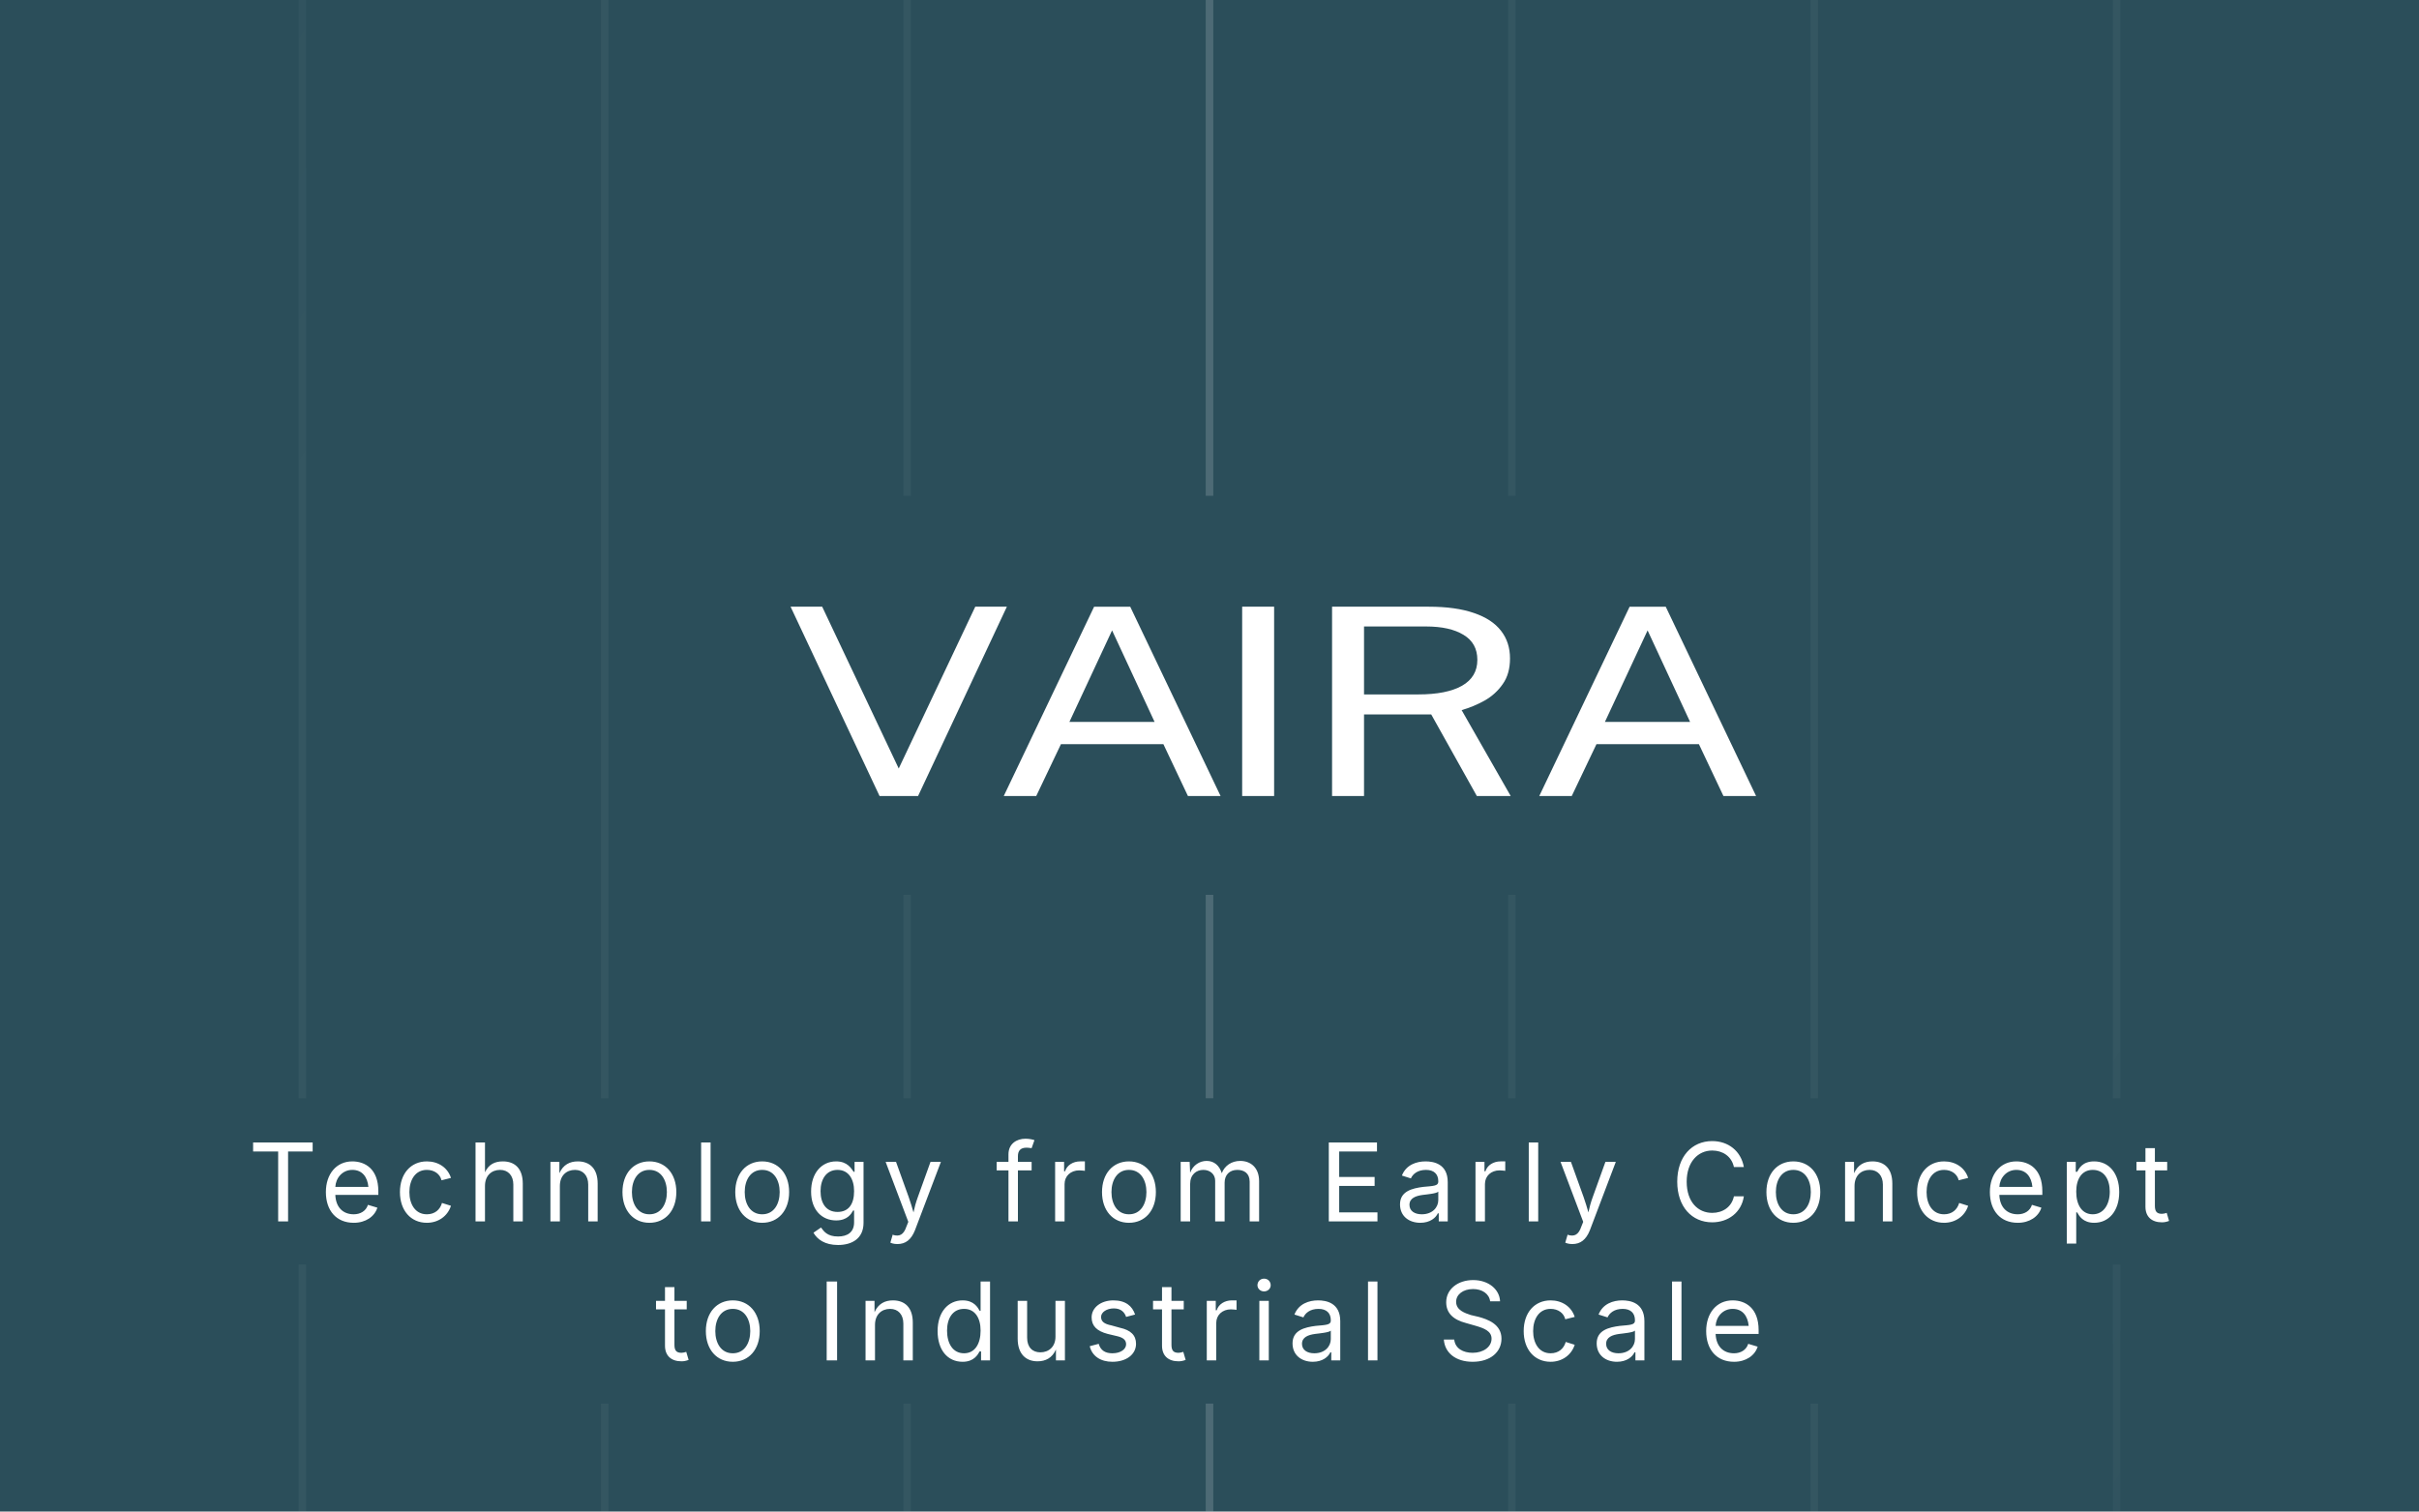
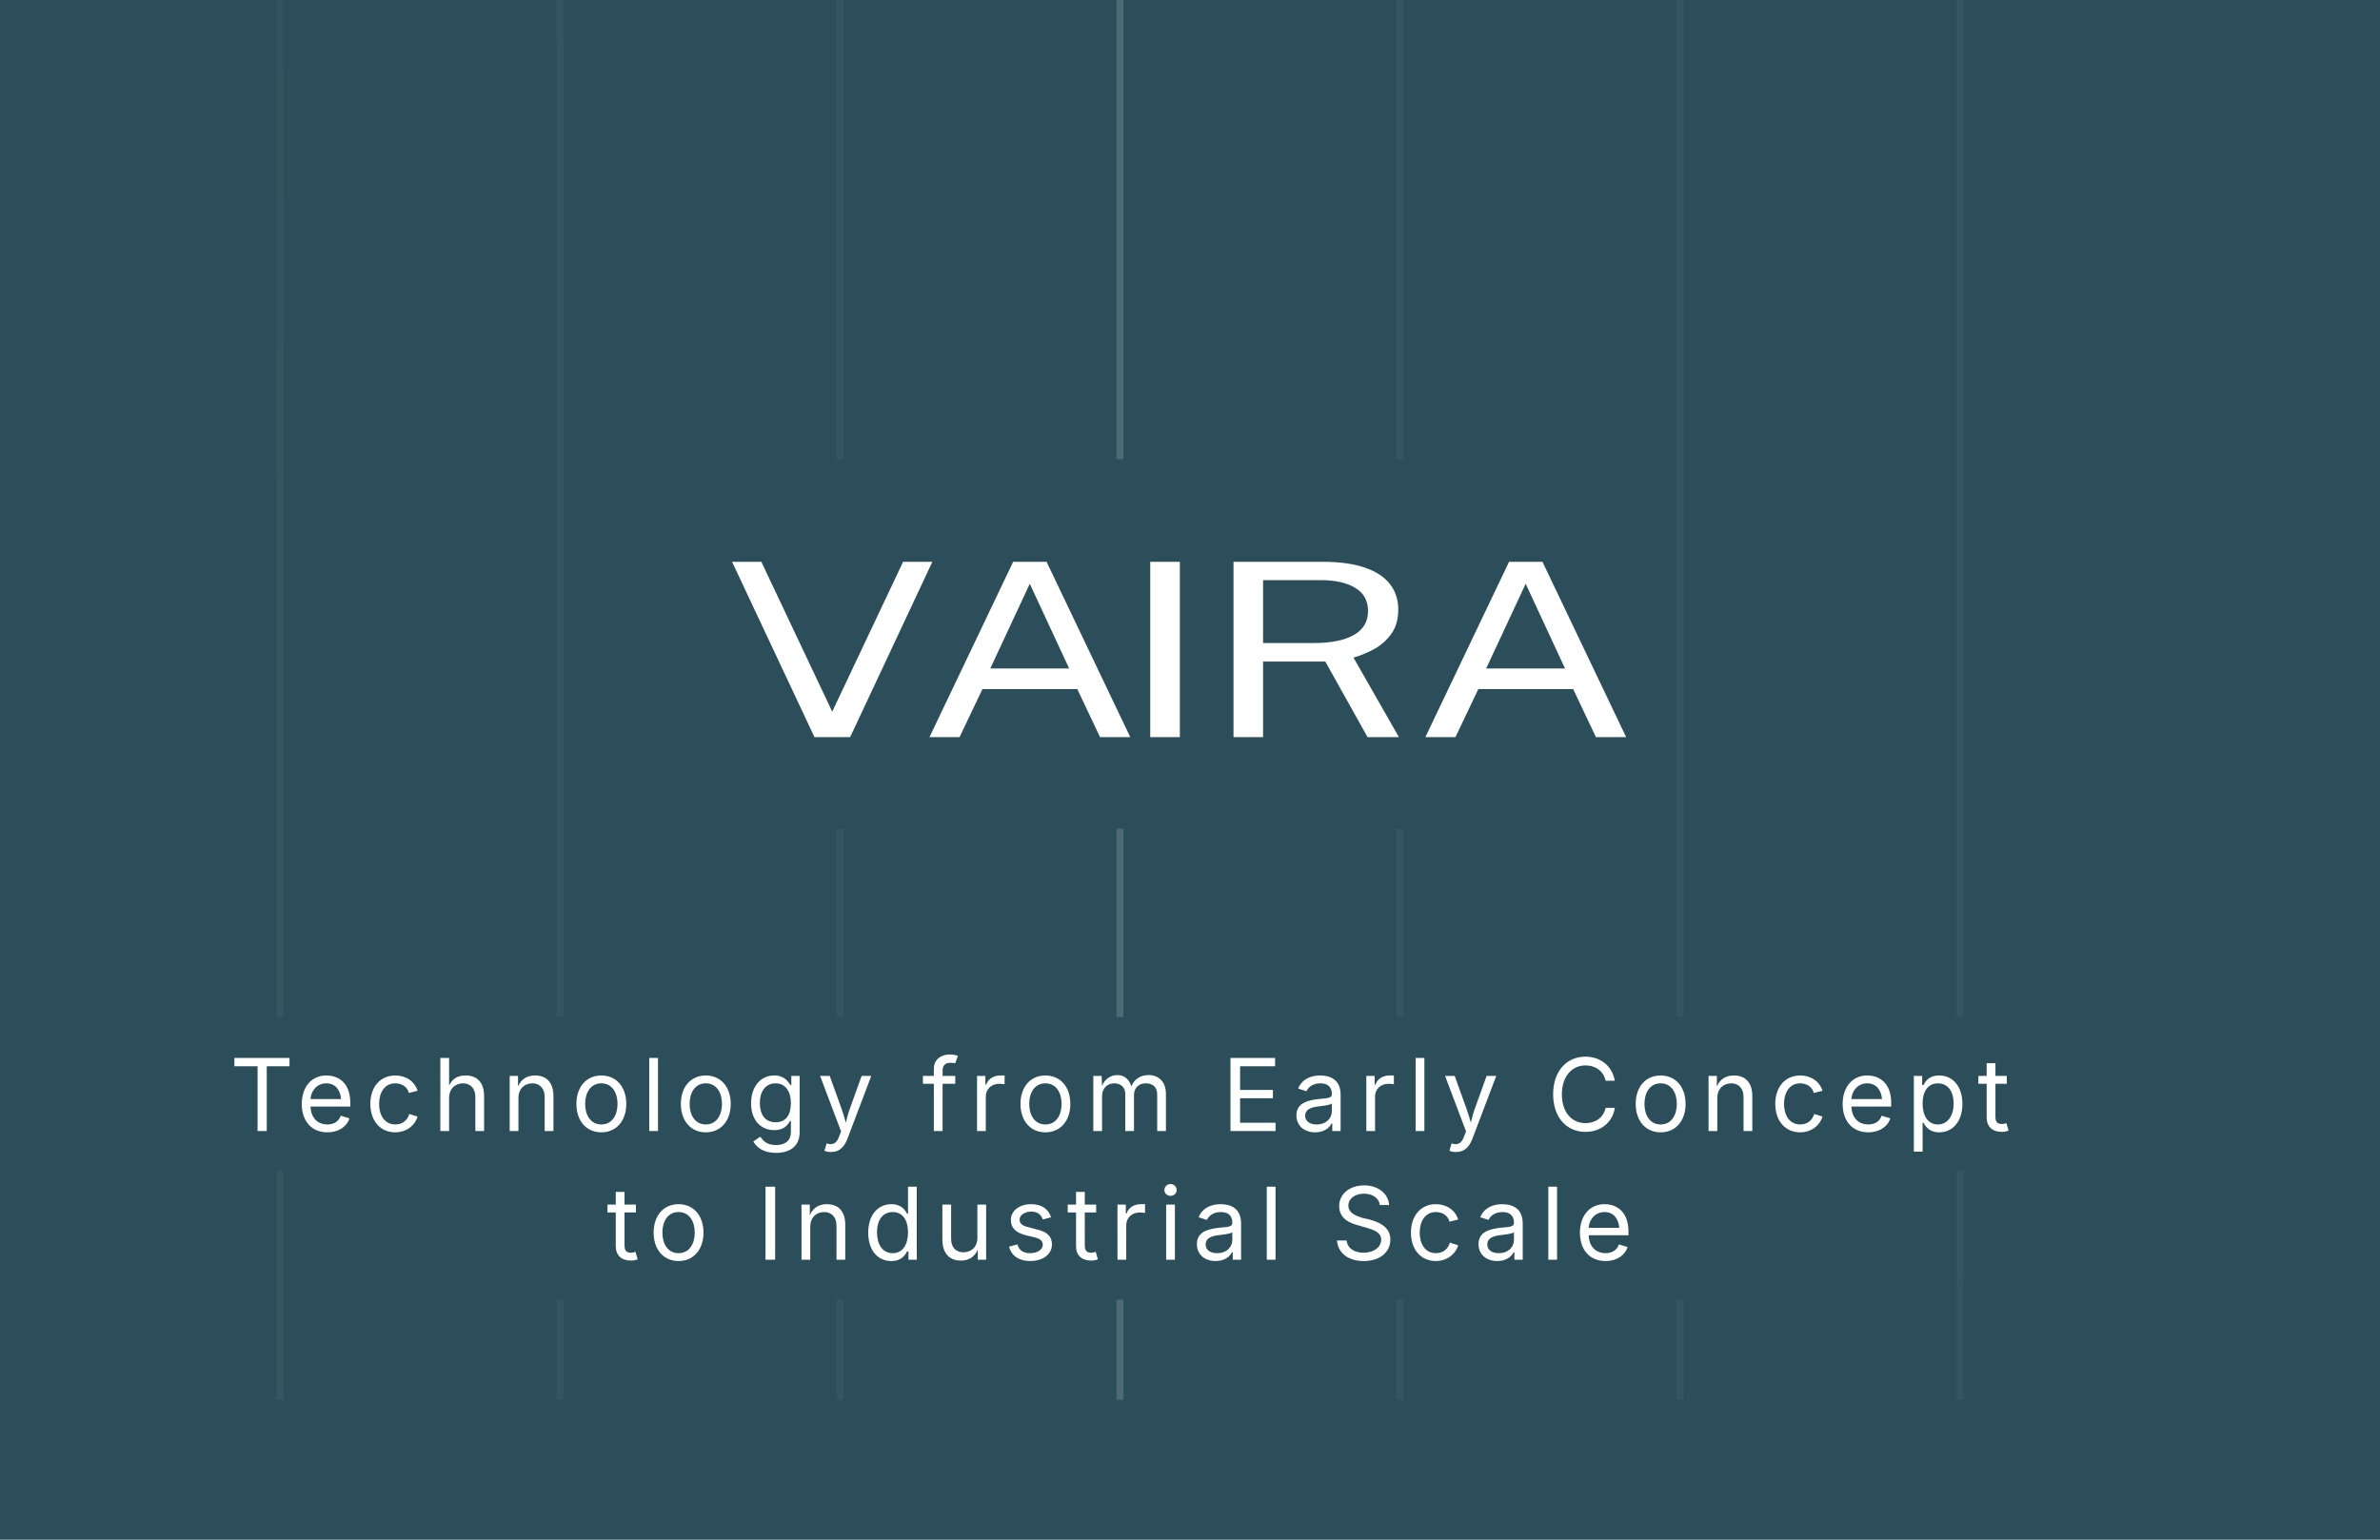
- <svg xmlns="http://www.w3.org/2000/svg" width="80mm" height="50mm" viewBox="0 0 80 50">
+ <svg xmlns="http://www.w3.org/2000/svg" width="85mm" height="55mm" viewBox="0 0 85 55">
  <style>
    text {
      font-family: -apple-system, system-ui, "Public Sans", sans-serif;
    }
  </style>
-   <rect width="80" height="50" fill="#2B4E5A" />
+   <rect width="85" height="55" fill="#2B4E5A" />
  <defs>
-     <linearGradient id="gridCombinedFade" x1="0" y1="0" x2="80" y2="50" gradientUnits="userSpaceOnUse">
+     <linearGradient id="gridCombinedFade" x1="0" y1="0" x2="85" y2="55" gradientUnits="userSpaceOnUse">
      <stop offset="0%" stop-color="#FFFFFF" stop-opacity="0.015" />
      <stop offset="20%" stop-color="#FFFFFF" stop-opacity="0.045" />
      <stop offset="50%" stop-color="#FFFFFF" stop-opacity="0.045" />
      <stop offset="80%" stop-color="#FFFFFF" stop-opacity="0.045" />
      <stop offset="100%" stop-color="#FFFFFF" stop-opacity="0.015" />
    </linearGradient>
-     <linearGradient id="centerCombinedFade" x1="0" y1="0" x2="80" y2="50" gradientUnits="userSpaceOnUse">
+     <linearGradient id="centerCombinedFade" x1="0" y1="0" x2="85" y2="55" gradientUnits="userSpaceOnUse">
      <stop offset="0%" stop-color="#FFFFFF" stop-opacity="0.06" />
      <stop offset="20%" stop-color="#FFFFFF" stop-opacity="0.16" />
      <stop offset="50%" stop-color="#FFFFFF" stop-opacity="0.16" />
      <stop offset="80%" stop-color="#FFFFFF" stop-opacity="0.16" />
      <stop offset="100%" stop-color="#FFFFFF" stop-opacity="0.06" />
    </linearGradient>
  </defs>
  <g stroke-width="0.25">
    <line x1="10" y1="0" x2="10" y2="50" stroke="url(#gridCombinedFade)" />
    <line x1="20" y1="0" x2="20" y2="50" stroke="url(#gridCombinedFade)" />
    <line x1="30" y1="0" x2="30" y2="50" stroke="url(#gridCombinedFade)" />
    <line x1="40" y1="0" x2="40" y2="50" stroke="url(#centerCombinedFade)" />
    <line x1="50" y1="0" x2="50" y2="50" stroke="url(#gridCombinedFade)" />
    <line x1="60" y1="0" x2="60" y2="50" stroke="url(#gridCombinedFade)" />
    <line x1="70" y1="0" x2="70" y2="50" stroke="url(#gridCombinedFade)" />
  </g>
  <rect x="21" y="16.4" width="35" height="13.2" rx="4" ry="4" fill="#2B4E5A" />
  <rect x="0" y="36.33" width="80" height="5.50" fill="#2B4E5A" />
  <rect x="14.77" y="40.93" width="50.47" height="5.50" fill="#2B4E5A" />
  <path fill="#FFFFFF" transform="translate(40,23) scale(0.188) translate(-85,-80)" d="M 26.958,97.72 11.307,64.411 h 5.561 L 30.331,92.882 43.794,64.411 h 5.561 L 33.735,97.72 Z m 21.85,0 15.894,-33.308 h 6.352 L 86.948,97.72 H 81.205 L 76.889,88.598 h -18.022 l -4.346,9.122 z M 60.357,84.682 H 75.339 L 67.863,68.58 Z M 90.746,97.72 V 64.411 h 5.622 v 33.308 z m 15.815,0 V 64.411 h 17.019 q 4.741,0 7.932,1.106 3.191,1.083 4.771,3.133 1.58,2.027 1.58,4.86 0,2.718 -1.276,4.515 -1.246,1.797 -3.191,2.902 -1.945,1.083 -4.042,1.682 l 8.631,15.111 h -5.957 l -8.023,-14.351 h -11.822 v 14.351 z m 5.622,-17.875 h 9.573 q 4.954,0 7.658,-1.52 2.705,-1.543 2.705,-4.561 0,-2.948 -2.431,-4.4 -2.401,-1.474 -6.595,-1.474 h -10.91 z m 30.828,17.875 15.894,-33.308 h 6.352 l 15.894,33.308 h -5.744 L 171.093,88.598 h -18.022 l -4.346,9.122 z m 11.548,-13.038 h 14.983 l -7.476,-16.101 z" />
  <text x="40" y="40.4" font-size="3.6" fill="#FFFFFF" text-anchor="middle" letter-spacing="0.35">
    Technology from Early Concept
  </text>
  <text x="40" y="45.0" font-size="3.6" fill="#FFFFFF" text-anchor="middle" letter-spacing="0.35">
    to Industrial Scale
  </text>
</svg>
